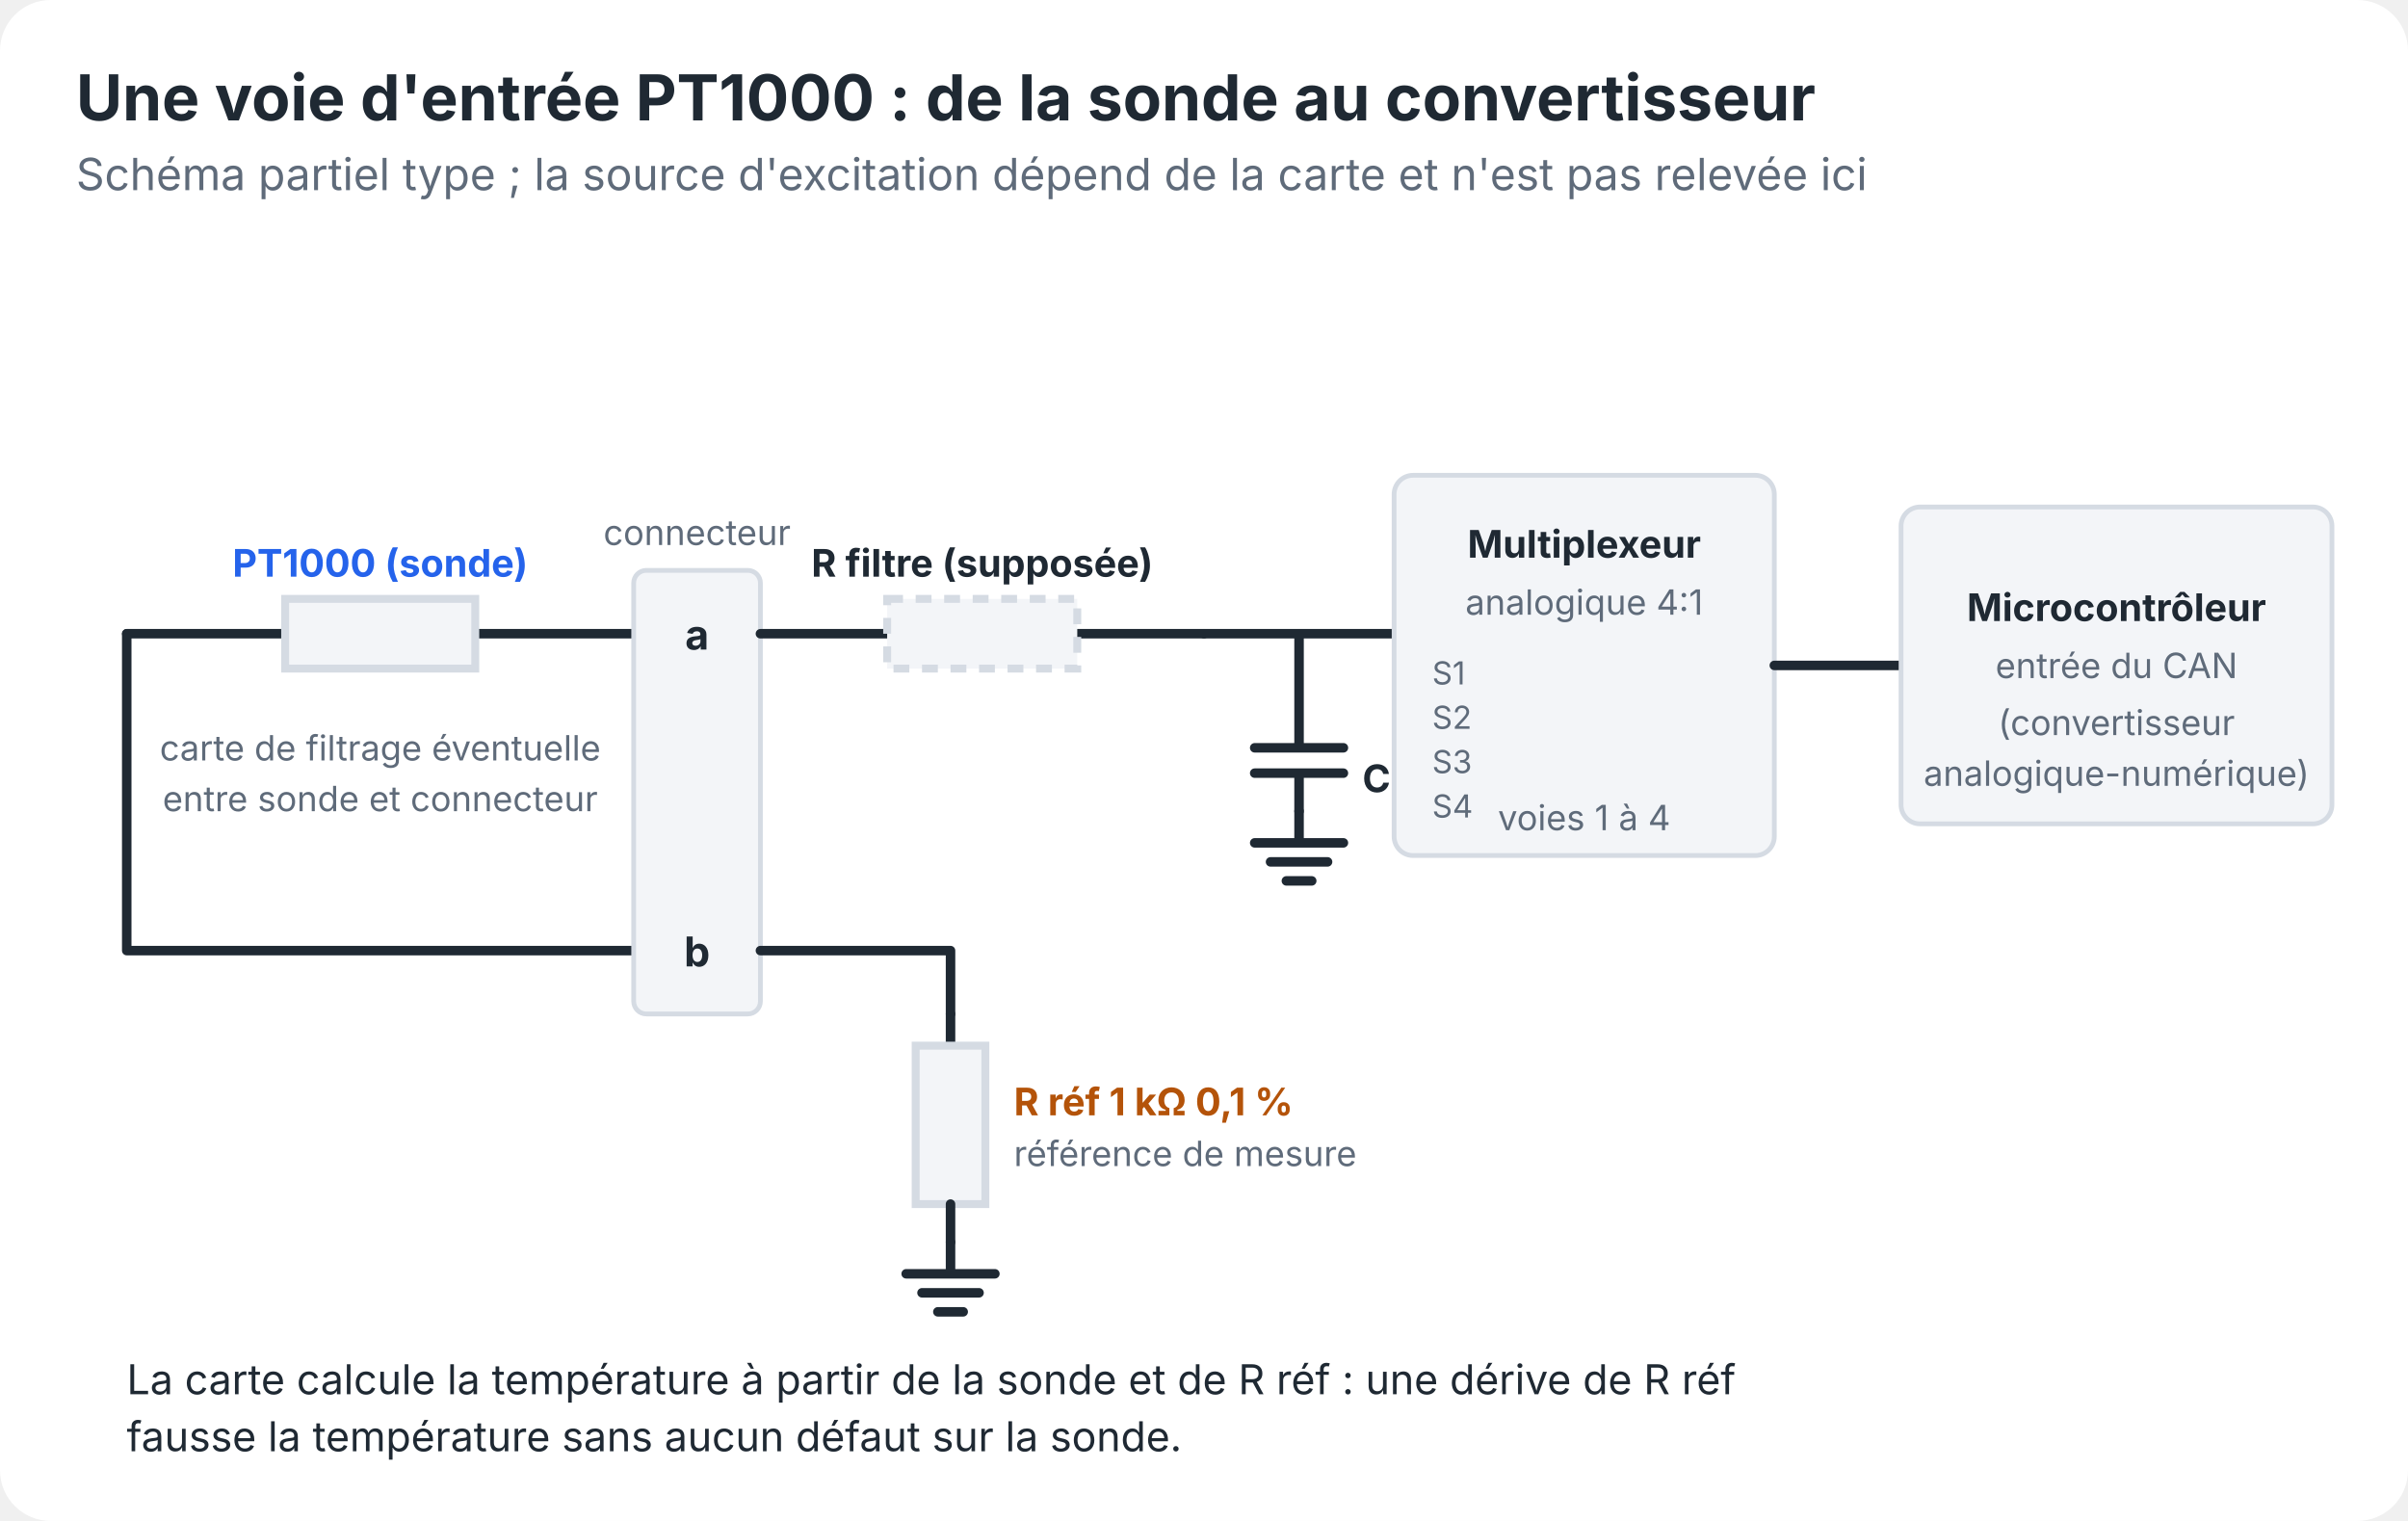
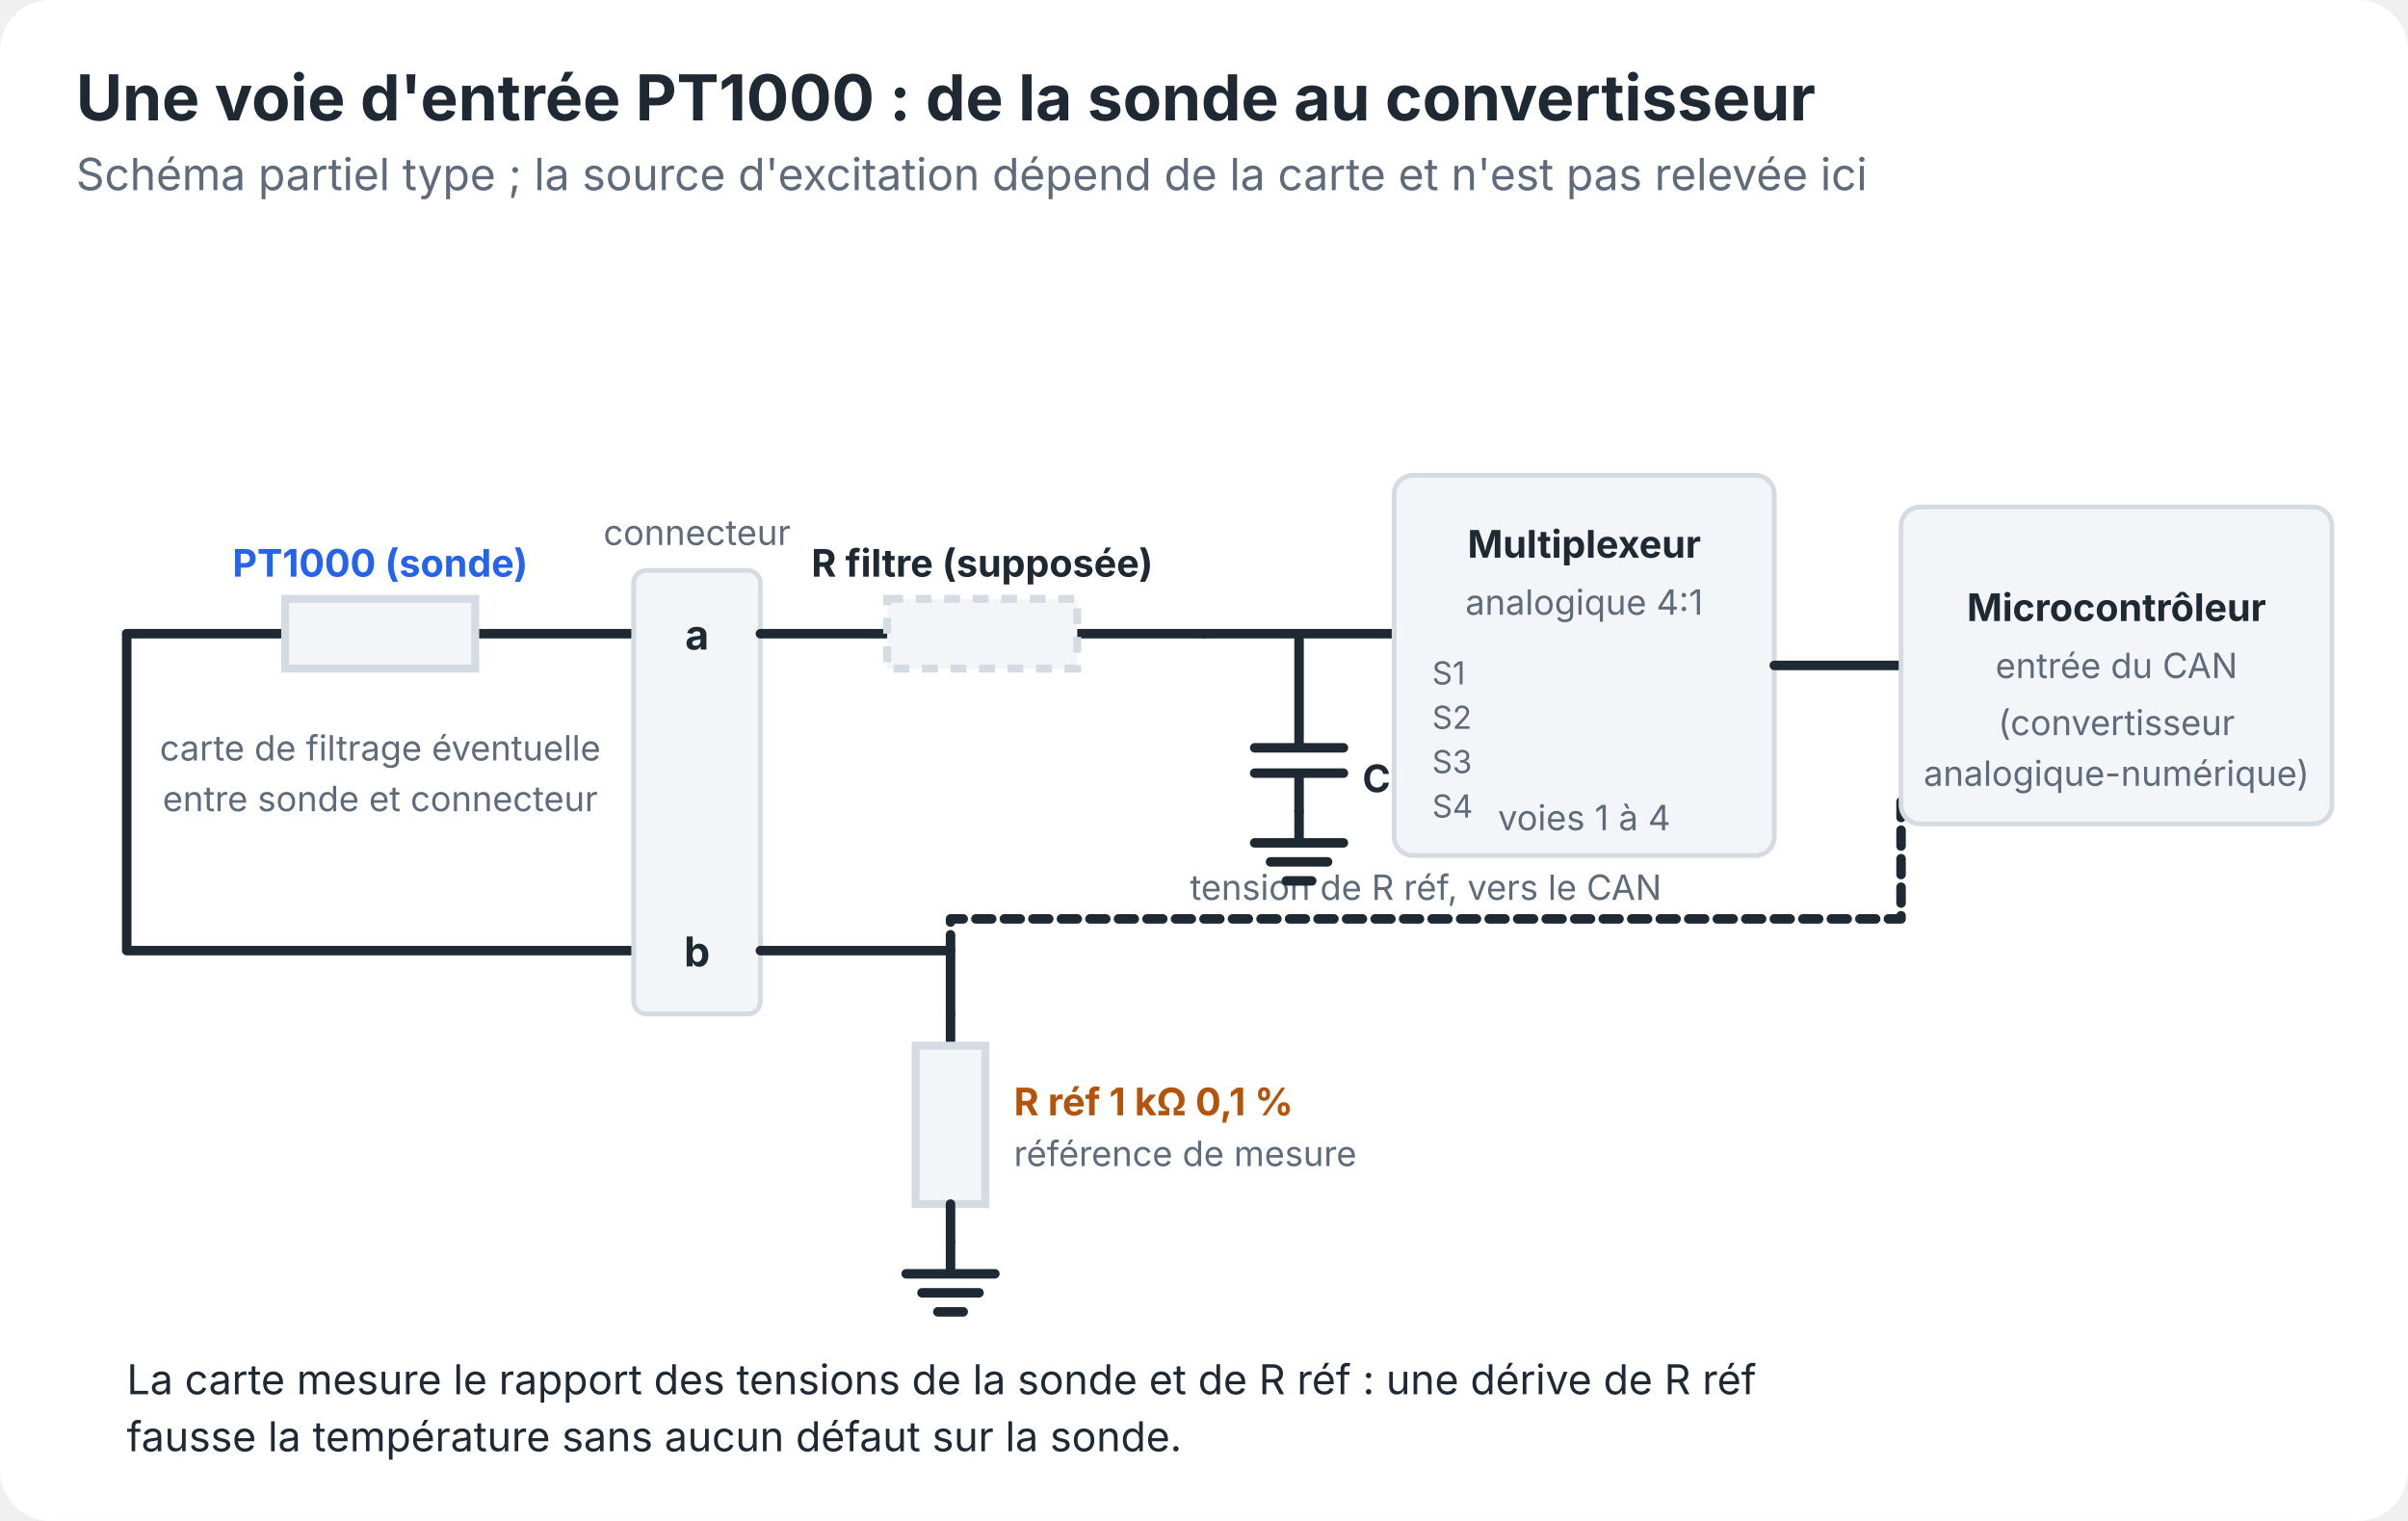
<svg xmlns="http://www.w3.org/2000/svg" viewBox="0 0 760 480" role="img" aria-labelledby="t d" font-family="system-ui, -apple-system, Segoe UI, sans-serif">
  <style>
    .bg{fill:#ffffff}.fg{fill:#1f2933}.mut{fill:#5f6b7a}
    .wire{stroke:#1f2933;stroke-width:3;fill:none;stroke-linecap:round;stroke-linejoin:round}
    .panel{fill:#f3f5f8;stroke:#d5dbe3}.grid{stroke:#d5dbe3;stroke-width:1.5;stroke-dasharray:5 5;fill:none}
    .ok{fill:#15803d}.no{fill:#b91c1c}.warn{fill:#b45309}.blue{fill:#2563eb}.amber{fill:#b45309}
    .blk{stroke:#20242b}.blkf{fill:#20242b}
    .flow{fill:none;stroke-width:4;stroke-linecap:round;stroke-dasharray:1 13;animation:run 1.1s linear infinite}
    .fb{stroke:#2563eb}.fa{stroke:#d97706}.fr{stroke:#dc2626}
    @keyframes run{to{stroke-dashoffset:-14}}
    @media (prefers-reduced-motion: reduce){.flow{animation:none}}
    @media (prefers-color-scheme: dark){
      .bg{fill:#0d1117}.fg{fill:#e6edf3}.mut{fill:#9aa7b4}.wire{stroke:#c9d1d9}
      .panel{fill:#161b22;stroke:#30363d}.grid{stroke:#30363d}
      .ok{fill:#4ade80}.no{fill:#f87171}.warn{fill:#fbbf24}.blue{fill:#60a5fa}.amber{fill:#fbbf24}
      .blk{stroke:#8b949e}.blkf{fill:#8b949e}.fb{stroke:#60a5fa}.fa{stroke:#fbbf24}.fr{stroke:#f87171}
    }
  </style>
  <rect class="bg" width="760" height="480" rx="16" />
  <text class="fg" x="24" y="38" font-size="20" font-weight="700">Une voie d'entrée PT1000 : de la sonde au convertisseur</text>
  <text class="mut" x="24" y="60" font-size="14">Schéma partiel type ; la source d'excitation dépend de la carte et n'est pas relevée ici</text>
  <path class="wire" d="M40 200 H90.0 M150.0 200 H200" />
  <rect class="panel" x="90.0" y="189" width="60" height="22" stroke-width="2.5" />
  <text class="blue" x="120.0" y="182" font-size="12" text-anchor="middle" font-weight="700">PT1000 (sonde)</text>
  <text class="mut" x="120" y="240" font-size="11" text-anchor="middle">carte de filtrage éventuelle</text>
  <text class="mut" x="120" y="256" font-size="11" text-anchor="middle">entre sonde et connecteur</text>
  <path class="wire" d="M40 200 V300 H200" />
  <rect class="panel" x="200" y="180" width="40" height="140" rx="4" stroke-width="1.5" />
  <text class="mut" x="220" y="172" font-size="11" text-anchor="middle">connecteur</text>
  <text class="fg" x="220" y="205" font-size="13" text-anchor="middle" font-weight="700">a</text>
  <text class="fg" x="220" y="305" font-size="13" text-anchor="middle" font-weight="700">b</text>
  <path class="wire" d="M240 300 H300 V320" />
  <path class="wire" d="M300 320 V330" />
  <rect class="panel" x="289" y="330" width="22" height="50" stroke-width="2.5" />
  <path class="wire" d="M300 380 V392" />
  <path class="wire" d="M300 392 v10 M286 402 h28 M291 408 h18 M296 414 h8" />
+   <path class="wire" stroke-dasharray="5 4" d="M300 300 V290 H600 V250" />
+   <text class="mut" x="450" y="284" font-size="11" text-anchor="middle">tension de R réf, vers le CAN</text>
  <text class="amber" x="320" y="352" font-size="12" font-weight="700">R réf 1 kΩ 0,1 %</text>
  <text class="mut" x="320" y="368" font-size="11">référence de mesure</text>
  <path class="wire" d="M240 200 H280.0 M340.0 200 H380" />
  <rect class="panel" x="280.0" y="189" width="60" height="22" stroke-width="2.5" stroke-dasharray="5 4" />
  <text class="fg" x="310.0" y="182" font-size="12" text-anchor="middle" font-weight="700">R filtre (supposée)</text>
  <path class="wire" d="M380 200 H440" />
  <path class="wire" d="M410 200 V236 M396 236 h28 M396 244 h28 M410 244 V256" />
  <path class="wire" d="M410 256 v10 M396 266 h28 M401 272 h18 M406 278 h8" />
  <text class="fg" x="430" y="250" font-size="12" font-weight="700">C</text>
  <rect class="panel" x="440" y="150" width="120" height="120" rx="6" stroke-width="1.5" />
  <text class="fg" x="500" y="176" font-size="12" text-anchor="middle" font-weight="700">Multiplexeur</text>
  <text class="mut" x="500" y="194" font-size="11" text-anchor="middle">analogique 4:1</text>
  <text class="mut" x="452" y="216" font-size="10">S1</text>
  <text class="mut" x="452" y="230" font-size="10">S2</text>
  <text class="mut" x="452" y="244" font-size="10">S3</text>
  <text class="mut" x="452" y="258" font-size="10">S4</text>
  <text class="mut" x="500" y="262" font-size="11" text-anchor="middle">voies 1 à 4</text>
  <path class="wire" d="M560 210 H600" />
  <rect class="panel" x="600" y="160" width="136" height="100" rx="6" stroke-width="1.5" />
  <text class="fg" x="668" y="196" font-size="12" text-anchor="middle" font-weight="700">Microcontrôleur</text>
  <text class="mut" x="668" y="214" font-size="11" text-anchor="middle">entrée du CAN</text>
  <text class="mut" x="668" y="232" font-size="11" text-anchor="middle">(convertisseur</text>
  <text class="mut" x="668" y="248" font-size="11" text-anchor="middle">analogique-numérique)</text>
-   <text class="fg" x="40" y="440" font-size="13">La carte calcule la température à partir de la sonde et de R réf : une dérive de R réf</text>
+   <text class="fg" x="40" y="440" font-size="13">La carte mesure le rapport des tensions de la sonde et de R réf : une dérive de R réf</text>
  <text class="fg" x="40" y="458" font-size="13">fausse la température sans aucun défaut sur la sonde.</text>
</svg>
